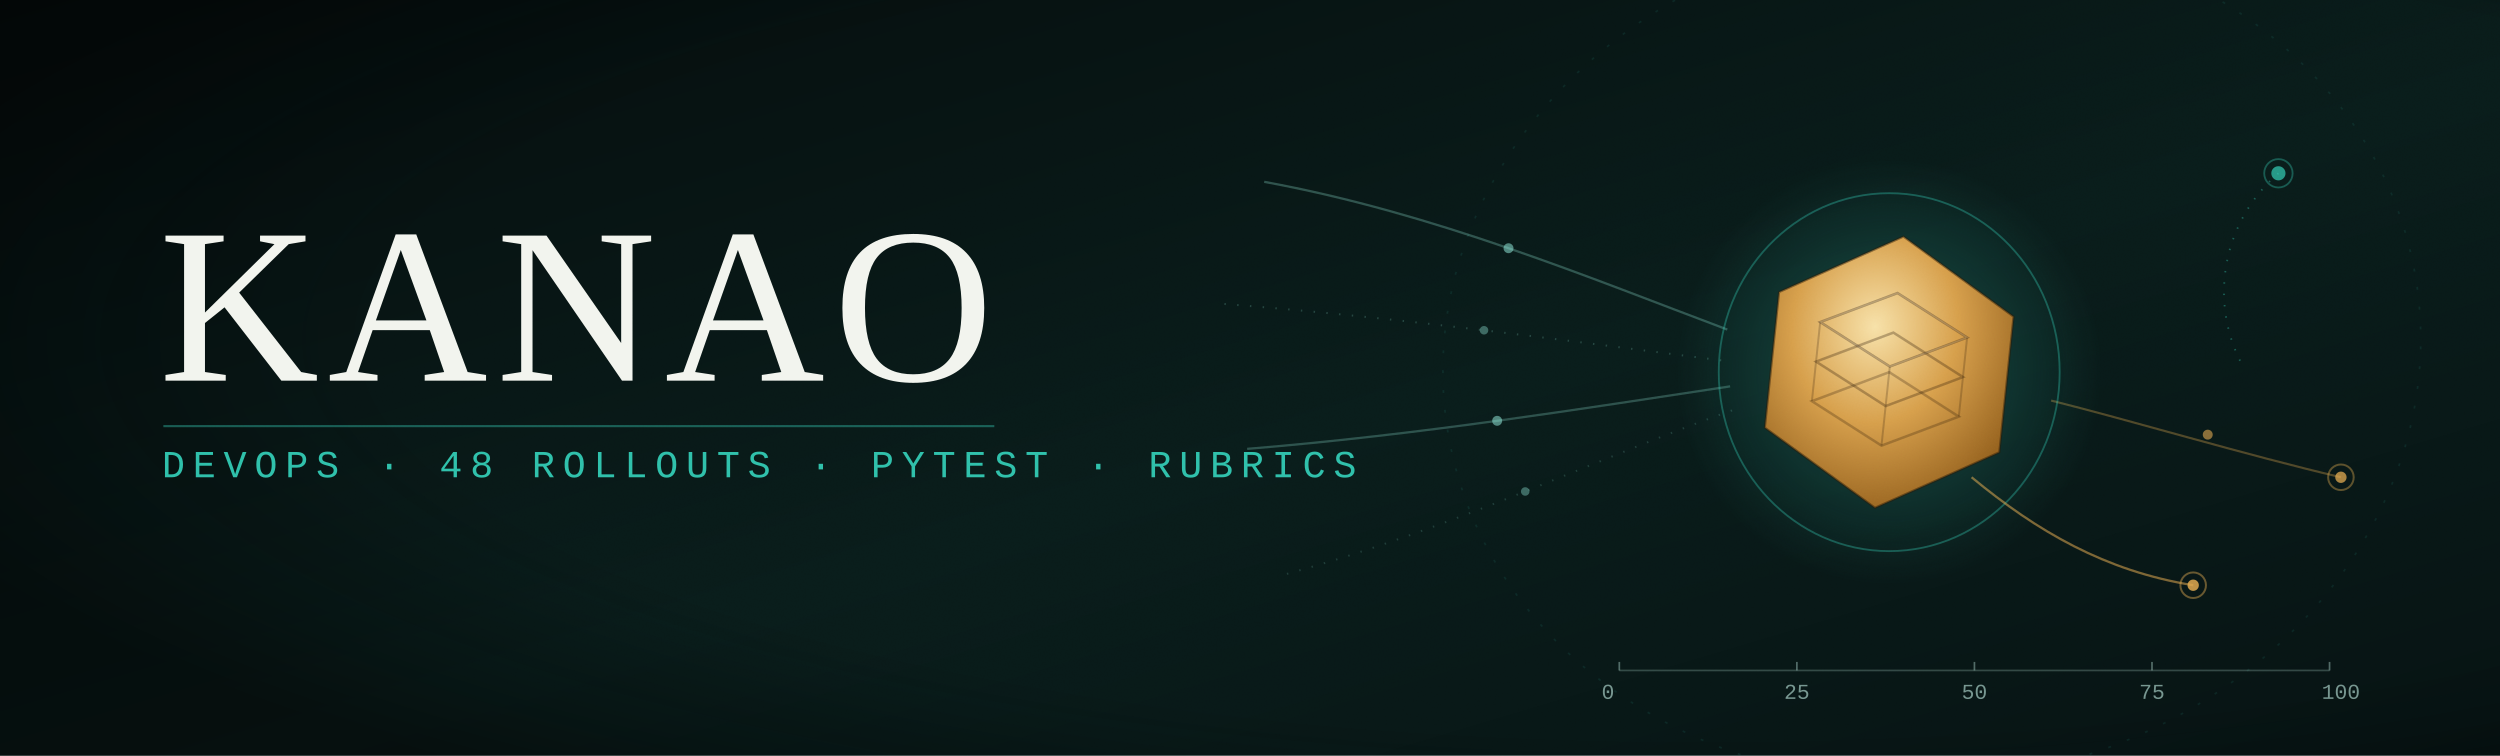
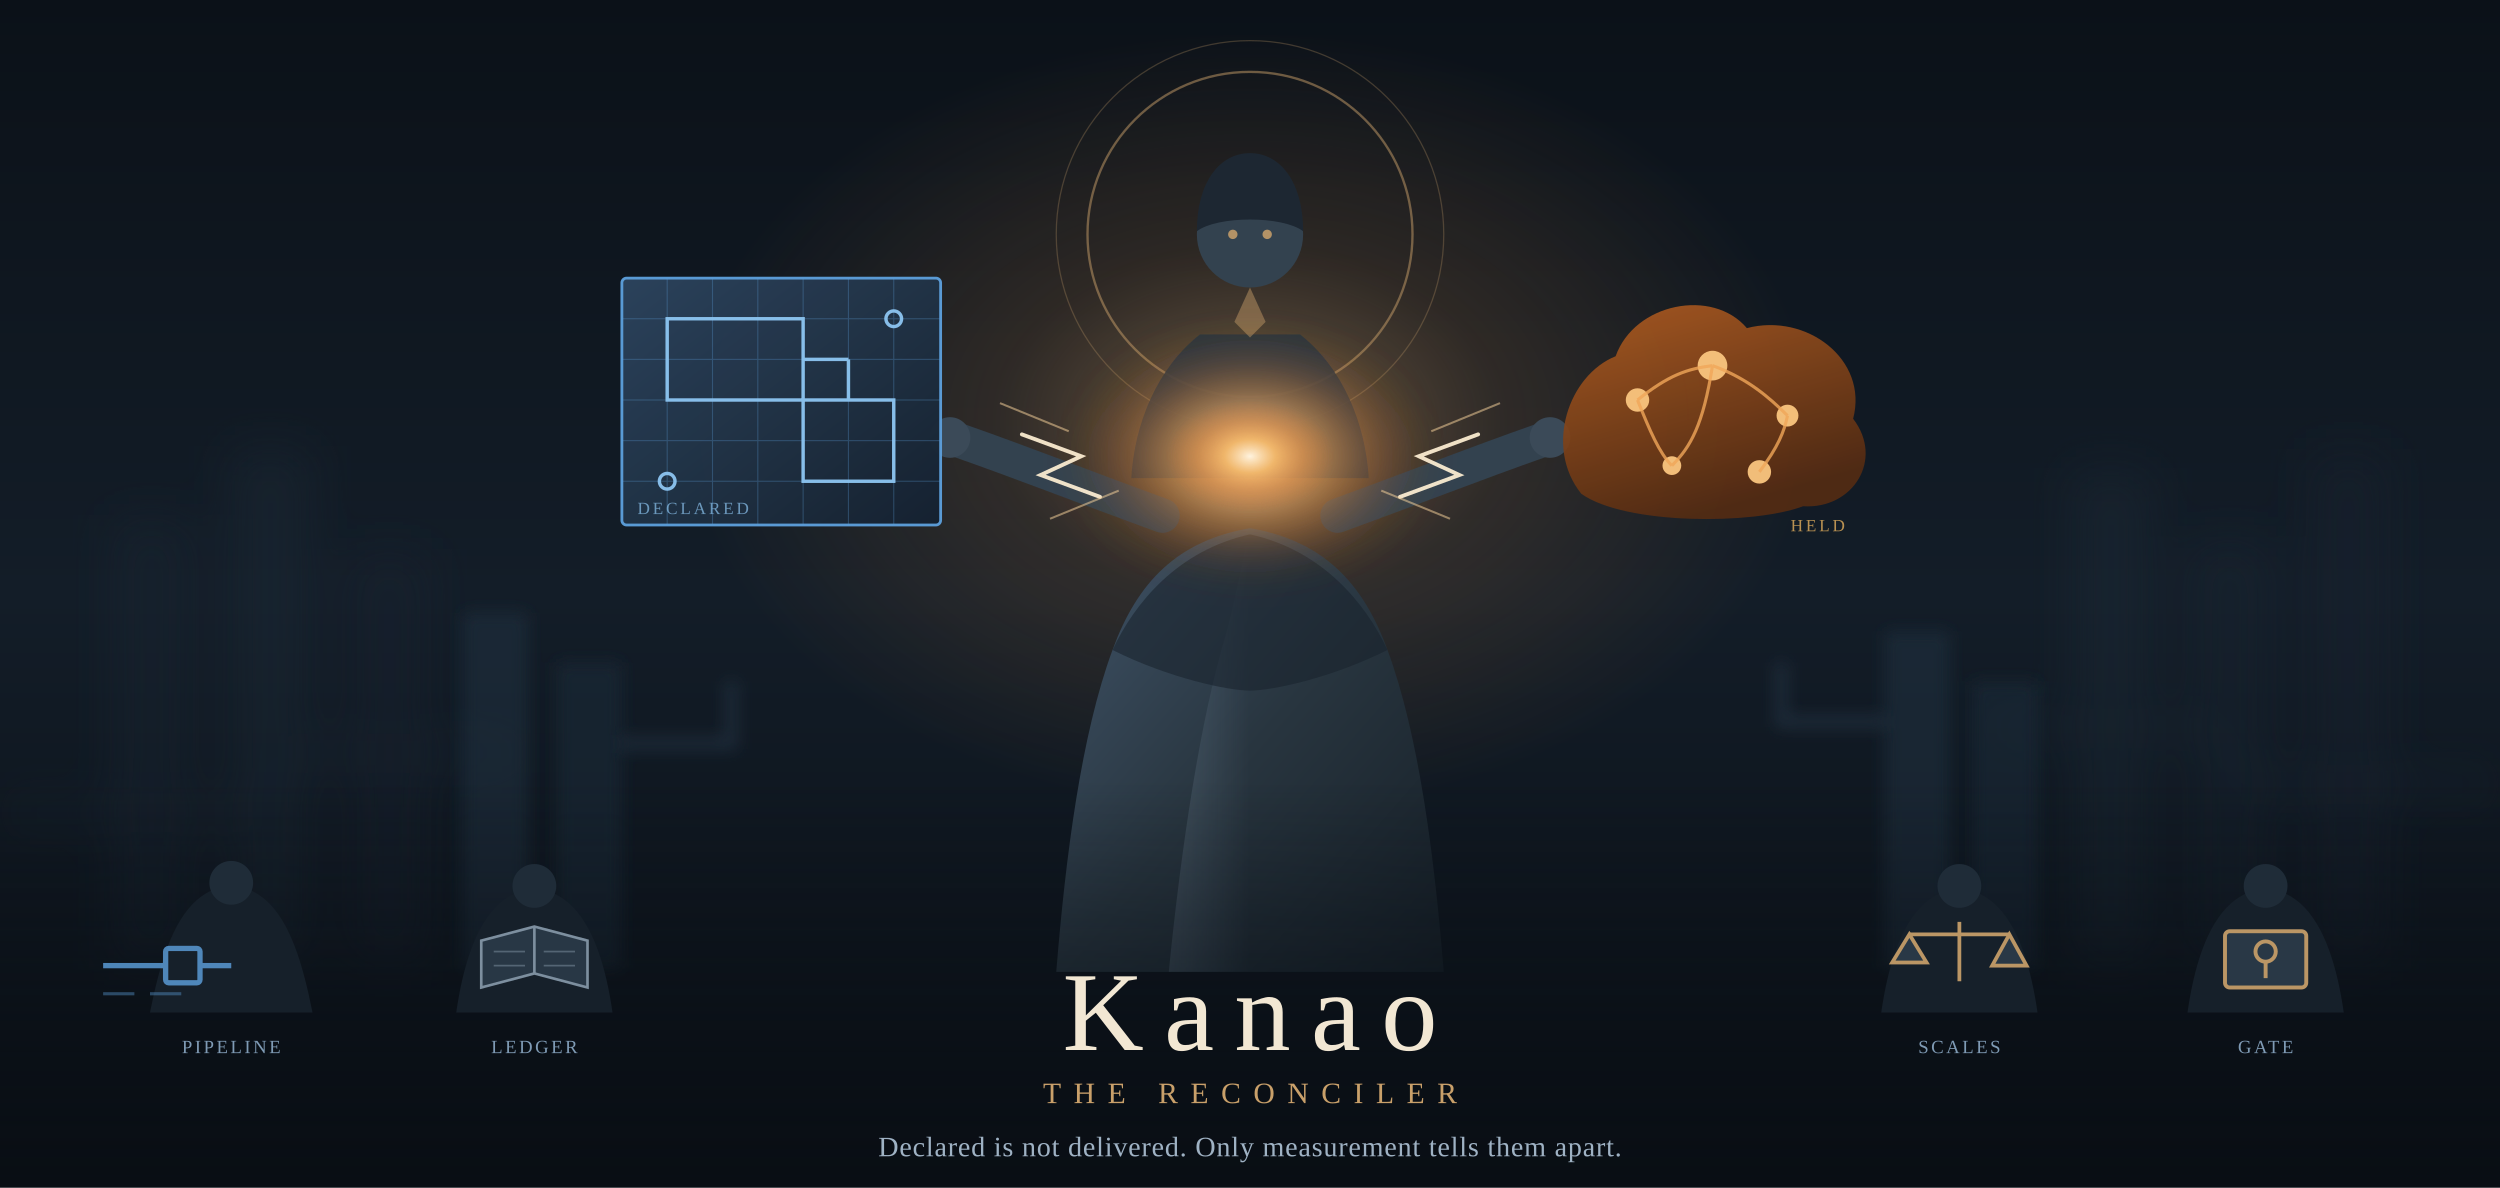
- <svg xmlns="http://www.w3.org/2000/svg" width="1760" height="532" viewBox="0 0 1760 532" role="img" aria-label="KANAO: hand-authored DevOps estates, recorded trajectories, scored by pytest and rubrics">
+ <svg xmlns="http://www.w3.org/2000/svg" viewBox="0 0 1600 760" width="1600" height="760" role="img" aria-label="Kanao, The Reconciler">
  <defs>
-     <linearGradient id="bg" x1="0%" y1="0%" x2="100%" y2="100%">
-       <stop offset="0%" stop-color="#050c0c" />
-       <stop offset="55%" stop-color="#0a1e1c" />
-       <stop offset="100%" stop-color="#071313" />
+     <linearGradient id="ground" x1="0" y1="0" x2="0" y2="1">
+       <stop offset="0" stop-color="#0b1118" />
+       <stop offset="0.5" stop-color="#131d28" />
+       <stop offset="1" stop-color="#090e14" />
    </linearGradient>
-     <radialGradient id="vignette" cx="68%" cy="45%" r="75%">
-       <stop offset="0%" stop-color="#0d2624" stop-opacity="0" />
-       <stop offset="70%" stop-color="#020707" stop-opacity="0" />
-       <stop offset="100%" stop-color="#010404" stop-opacity="0.55" />
+     <radialGradient id="aureole" cx="0.5" cy="0.5" r="0.5">
+       <stop offset="0" stop-color="#f3c98a" stop-opacity="0.40" />
+       <stop offset="0.45" stop-color="#d98a3f" stop-opacity="0.15" />
+       <stop offset="1" stop-color="#d98a3f" stop-opacity="0" />
    </radialGradient>
-     <radialGradient id="seal" cx="42%" cy="34%" r="78%">
-       <stop offset="0%" stop-color="#f7e2ab" />
-       <stop offset="45%" stop-color="#d8a24e" />
-       <stop offset="100%" stop-color="#8a5715" />
+     <radialGradient id="driftcore" cx="0.5" cy="0.5" r="0.5">
+       <stop offset="0" stop-color="#fff4e0" stop-opacity="0.98" />
+       <stop offset="0.3" stop-color="#f6b866" stop-opacity="0.82" />
+       <stop offset="0.64" stop-color="#dd7f33" stop-opacity="0.38" />
+       <stop offset="1" stop-color="#c25f22" stop-opacity="0" />
    </radialGradient>
-     <radialGradient id="sealGlow" cx="50%" cy="50%" r="50%">
-       <stop offset="0%" stop-color="#35d0ba" stop-opacity="0.32" />
-       <stop offset="100%" stop-color="#35d0ba" stop-opacity="0" />
-     </radialGradient>
-     <filter id="grain" x="0%" y="0%" width="100%" height="100%">
-       <feTurbulence type="fractalNoise" baseFrequency="0.85" numOctaves="2" stitchTiles="stitch" />
-       <feColorMatrix values="0 0 0 0 0  0 0 0 0 0  0 0 0 0 0  0 0 0 0.65 0" />
+     <linearGradient id="robe" x1="0" y1="0" x2="1" y2="1">
+       <stop offset="0" stop-color="#41556a" />
+       <stop offset="0.5" stop-color="#28353f" />
+       <stop offset="1" stop-color="#151e26" />
+     </linearGradient>
+     <linearGradient id="robelit" x1="0" y1="0" x2="1" y2="0">
+       <stop offset="0" stop-color="#8aa0b6" stop-opacity="0.5" />
+       <stop offset="1" stop-color="#8aa0b6" stop-opacity="0" />
+     </linearGradient>
+     <linearGradient id="coolplate" x1="0" y1="0" x2="1" y2="1">
+       <stop offset="0" stop-color="#2c435c" />
+       <stop offset="1" stop-color="#152130" />
+     </linearGradient>
+     <linearGradient id="warmmass" x1="0" y1="0" x2="0.4" y2="1">
+       <stop offset="0" stop-color="#b05c20" />
+       <stop offset="1" stop-color="#542b12" />
+     </linearGradient>
+     <linearGradient id="floorfade" x1="0" y1="0" x2="0" y2="1">
+       <stop offset="0" stop-color="#0b1118" stop-opacity="0" />
+       <stop offset="1" stop-color="#090e14" stop-opacity="0.95" />
+     </linearGradient>
+     <filter id="soft" x="-40%" y="-40%" width="180%" height="180%">
+       <feGaussianBlur stdDeviation="15" />
    </filter>
-     <clipPath id="frame">
-       <rect x="0" y="0" width="1760" height="532" />
-     </clipPath>
+     <filter id="hazy" x="-40%" y="-40%" width="180%" height="180%">
+       <feGaussianBlur stdDeviation="5" />
+     </filter>
+     <filter id="bloom" x="-70%" y="-70%" width="240%" height="240%">
+       <feGaussianBlur stdDeviation="15" />
+     </filter>
  </defs>
-   <g clip-path="url(#frame)">
-     <rect x="0" y="0" width="1760" height="532" fill="url(#bg)" />
-     <rect x="0" y="0" width="1760" height="532" fill="url(#vignette)" />
-     <ellipse cx="1360" cy="250" rx="345" ry="300" fill="none" stroke="#35d0ba" stroke-opacity="0.10" stroke-dasharray="2 12" stroke-width="1.2" transform="rotate(-8 1360 250)" />
-     <g fill="none">
-       <path d="M 1604 122 A 110 110 0 0 0 1578 256" stroke="#35d0ba" stroke-opacity="0.38" stroke-dasharray="1 7" stroke-width="1.3" />
-       <circle cx="1604" cy="122" r="5" fill="#35d0ba" fill-opacity="0.7" />
-       <circle cx="1604" cy="122" r="10" fill="none" stroke="#35d0ba" stroke-opacity="0.35" stroke-width="1.3" />
+   <rect width="1600" height="760" fill="url(#ground)" />
+   <g opacity="0.26" filter="url(#soft)">
+     <rect x="70" y="330" width="54" height="290" fill="#1d2b39" />
+     <rect x="146" y="286" width="54" height="334" fill="#223141" />
+     <rect x="222" y="352" width="54" height="268" fill="#1a2734" />
+     <rect x="1324" y="300" width="54" height="320" fill="#223141" />
+     <rect x="1400" y="344" width="54" height="276" fill="#1d2b39" />
+     <rect x="1476" y="288" width="54" height="332" fill="#1a2734" />
+     <path d="M0 520 L150 520 L192 482 L330 482" stroke="#26384a" stroke-width="10" fill="none" />
+     <path d="M1600 502 L1450 502 L1408 466 L1276 466" stroke="#26384a" stroke-width="10" fill="none" />
+   </g>
+   <g opacity="0.46" filter="url(#hazy)">
+     <rect x="296" y="392" width="42" height="228" fill="#243544" />
+     <rect x="356" y="424" width="42" height="196" fill="#1f2f3d" />
+     <rect x="1206" y="404" width="42" height="216" fill="#243544" />
+     <rect x="1262" y="436" width="42" height="184" fill="#1f2f3d" />
+     <path d="M398 476 L468 476 L468 436" stroke="#2d4257" stroke-width="7" fill="none" />
+     <path d="M1206 462 L1140 462 L1140 424" stroke="#2d4257" stroke-width="7" fill="none" />
+   </g>
+   <ellipse cx="800" cy="270" rx="360" ry="250" fill="url(#aureole)" />
+   <g opacity="0.5">
+     <circle cx="800" cy="150" r="104" fill="none" stroke="#c9a06a" stroke-width="1.5" />
+     <circle cx="800" cy="150" r="124" fill="none" stroke="#c9a06a" stroke-width="0.8" opacity="0.55" />
+   </g>
+   <g>
+     <path d="M800 622 L676 622 C682 548 692 470 712 416 C728 372 754 346 800 338 C846 346 872 372 888 416 C908 470 918 548 924 622 Z" fill="url(#robe)" />
+     <path d="M800 622 L748 622 C756 542 768 462 784 408 C790 386 795 360 800 338 Z" fill="url(#robelit)" opacity="0.45" />
+     <path d="M712 416 C748 434 786 442 800 442 C814 442 852 434 888 416 C874 386 846 352 800 342 C754 352 726 386 712 416 Z" fill="#19232d" opacity="0.6" />
+     <path d="M768 214 C740 236 726 272 724 306 L876 306 C874 272 860 236 832 214 Z" fill="#26333f" opacity="0.9" />
+     <circle cx="800" cy="150" r="34" fill="#33424f" />
+     <path d="M766 148 C766 116 781 98 800 98 C819 98 834 116 834 148 C821 138 779 138 766 148 Z" fill="#1d2732" />
+     <circle cx="789" cy="150" r="3" fill="#c9a06a" opacity="0.85" />
+     <circle cx="811" cy="150" r="3" fill="#c9a06a" opacity="0.85" />
+     <path d="M800 184 L790 206 L800 216 L810 206 Z" fill="#c9a06a" opacity="0.45" />
+   </g>
+   <g>
+     <path d="M744 330 C700 314 654 296 614 282" stroke="#33424f" stroke-width="22" stroke-linecap="round" fill="none" />
+     <path d="M856 330 C900 314 946 296 986 282" stroke="#33424f" stroke-width="22" stroke-linecap="round" fill="none" />
+     <circle cx="608" cy="280" r="13" fill="#3b4a58" />
+     <circle cx="992" cy="280" r="13" fill="#3b4a58" />
+   </g>
+   <g transform="translate(398 178)">
+     <rect x="0" y="0" width="204" height="158" rx="3" fill="url(#coolplate)" stroke="#5b9dd9" stroke-width="1.8" opacity="0.97" />
+     <g stroke="#5b9dd9" stroke-width="0.7" opacity="0.3">
+       <path d="M0 26 H204 M0 52 H204 M0 78 H204 M0 104 H204 M0 130 H204" />
+       <path d="M29 0 V158 M58 0 V158 M87 0 V158 M116 0 V158 M145 0 V158 M174 0 V158" />
    </g>
-     <g fill="none">
-       <path d="M 890 128 C 1010 150 1120 196 1216 232" stroke="#8fe3d4" stroke-opacity="0.30" stroke-width="1.6" />
-       <path d="M 862 214 C 990 224 1104 240 1214 254" stroke="#8fe3d4" stroke-opacity="0.22" stroke-width="1.4" stroke-dasharray="1 8" />
-       <path d="M 878 316 C 1000 306 1112 288 1218 272" stroke="#8fe3d4" stroke-opacity="0.28" stroke-width="1.6" />
-       <path d="M 906 404 C 1024 372 1130 320 1222 288" stroke="#8fe3d4" stroke-opacity="0.18" stroke-width="1.4" stroke-dasharray="1 8" />
-       <path d="M 1648 336 C 1580 320 1500 296 1444 282" stroke="#e2ac52" stroke-opacity="0.34" stroke-width="1.5" />
-       <circle cx="1062" cy="174.75" r="3.5" fill="#8fe3d4" fill-opacity="0.55" />
-       <circle cx="1044.75" cy="232.5" r="3" fill="#8fe3d4" fill-opacity="0.4" />
-       <circle cx="1054" cy="296.25" r="3.5" fill="#8fe3d4" fill-opacity="0.55" />
-       <circle cx="1073.75" cy="346" r="3" fill="#8fe3d4" fill-opacity="0.4" />
-       <circle cx="1554.25" cy="306" r="3.5" fill="#e2ac52" fill-opacity="0.6" />
-       <circle cx="1648" cy="336" r="4" fill="#e2ac52" fill-opacity="0.75" />
-       <circle cx="1648" cy="336" r="9" fill="none" stroke="#e2ac52" stroke-opacity="0.4" stroke-width="1.4" />
+     <g stroke="#8cc4f0" stroke-width="2.2" fill="none" opacity="0.95">
+       <rect x="29" y="26" width="87" height="52" />
+       <rect x="116" y="78" width="58" height="52" />
+       <path d="M116 52 H145 M145 52 V78" />
+       <circle cx="29" cy="130" r="5" />
+       <circle cx="174" cy="26" r="5" />
    </g>
-     <g transform="translate(1330,262)">
-       <circle cx="0" cy="0" r="150" fill="url(#sealGlow)" />
-       <ellipse cx="0" cy="0" rx="120" ry="126" fill="none" stroke="#35d0ba" stroke-opacity="0.35" stroke-width="1.3" />
-       <g transform="rotate(6)">
-         <polygon points="0,-96 83,-48 83,48 0,96 -83,48 -83,-48" fill="url(#seal)" stroke="#2c1a06" stroke-opacity="0.45" stroke-width="1.6" />
-         <path d="M -52,-30 L 0,-56 L 52,-30 L 0,-4 Z" fill="none" stroke="#2c1a06" stroke-opacity="0.34" stroke-width="1.8" />
-         <path d="M -52,-2 L 0,-28 L 52,-2 L 0,24 Z" fill="none" stroke="#2c1a06" stroke-opacity="0.30" stroke-width="1.8" />
-         <path d="M -52,26 L 0,0 L 52,26 L 0,52 Z" fill="none" stroke="#2c1a06" stroke-opacity="0.26" stroke-width="1.8" />
-         <path d="M -52,-30 L -52,26 M 52,-30 L 52,26 M 0,-4 L 0,52" stroke="#2c1a06" stroke-opacity="0.22" stroke-width="1.4" />
-         <path d="M -52,-30 L 0,-56 L 52,-30 L 0,-4 Z" fill="none" stroke="#fdf3df" stroke-opacity="0.16" stroke-width="1" />
-       </g>
-       <path d="M 58,74 C 104,112 152,140 214,150" fill="none" stroke="#e2ac52" stroke-opacity="0.55" stroke-width="1.6" />
-       <circle cx="214" cy="150" r="4" fill="#e2ac52" fill-opacity="0.85" />
-       <circle cx="214" cy="150" r="9" fill="none" stroke="#e2ac52" stroke-opacity="0.45" stroke-width="1.4" />
+     <text x="10" y="151" font-family="Georgia, 'Times New Roman', serif" font-size="11" fill="#8cc4f0" opacity="0.7" letter-spacing="1.8">DECLARED</text>
+   </g>
+   <g transform="translate(996 178)">
+     <path d="M16 138 C-8 108 8 62 38 50 C50 16 100 6 122 32 C160 22 200 52 190 90 C210 116 190 148 158 146 C126 158 44 158 16 138 Z" fill="url(#warmmass)" opacity="0.92" />
+     <g fill="#f9c47e" opacity="0.95">
+       <circle cx="52" cy="78" r="7.5" />
+       <circle cx="100" cy="56" r="9.5" />
+       <circle cx="148" cy="88" r="7" />
+       <circle cx="74" cy="120" r="6" />
+       <circle cx="130" cy="124" r="7.5" />
    </g>
-     <g font-family="Georgia, 'Iowan Old Style', 'Times New Roman', ui-serif, serif">
-       <text x="112" y="268" font-size="156" letter-spacing="6" fill="#f2f4ee">KANAO</text>
+     <g stroke="#f0a659" stroke-width="2" fill="none" opacity="0.8">
+       <path d="M52 78 C72 62 84 58 100 56" />
+       <path d="M100 56 C122 64 136 76 148 88" />
+       <path d="M74 120 C86 108 94 94 100 56" />
+       <path d="M130 124 C142 108 146 98 148 88" />
+       <path d="M52 78 C60 98 66 112 74 120" />
    </g>
-     <line x1="115" y1="300" x2="700" y2="300" stroke="#35d0ba" stroke-opacity="0.4" stroke-width="1.5" />
-     <text x="114" y="336" font-family="'JetBrains Mono','SF Mono','Berkeley Mono',ui-monospace,'Courier New',monospace" font-size="27" letter-spacing="5.5" fill="#35d0ba" fill-opacity="0.92">DEVOPS · 48 ROLLOUTS · PYTEST · RUBRICS</text>
-     <g transform="translate(1140,472)" font-family="'JetBrains Mono','SF Mono','Berkeley Mono',ui-monospace,'Courier New',monospace" font-size="15" fill="#9fc4bc" fill-opacity="0.75">
-       <line x1="0" y1="0" x2="500" y2="0" stroke="#9fc4bc" stroke-opacity="0.3" stroke-width="1.2" />
-       <line x1="0" y1="-6" x2="0" y2="0" stroke="#9fc4bc" stroke-opacity="0.5" stroke-width="1.2" />
-       <line x1="125" y1="-6" x2="125" y2="0" stroke="#9fc4bc" stroke-opacity="0.5" stroke-width="1.2" />
-       <line x1="250" y1="-6" x2="250" y2="0" stroke="#9fc4bc" stroke-opacity="0.5" stroke-width="1.2" />
-       <line x1="375" y1="-6" x2="375" y2="0" stroke="#9fc4bc" stroke-opacity="0.5" stroke-width="1.2" />
-       <line x1="500" y1="-6" x2="500" y2="0" stroke="#9fc4bc" stroke-opacity="0.5" stroke-width="1.2" />
-       <text x="-8" y="20" text-anchor="middle">0</text>
-       <text x="125" y="20" text-anchor="middle">25</text>
-       <text x="250" y="20" text-anchor="middle">50</text>
-       <text x="375" y="20" text-anchor="middle">75</text>
-       <text x="508" y="20" text-anchor="middle">100</text>
+     <text x="150" y="162" font-family="Georgia, 'Times New Roman', serif" font-size="11" fill="#f0b860" opacity="0.75" letter-spacing="1.8">HELD</text>
+   </g>
+   <g>
+     <ellipse cx="800" cy="292" rx="112" ry="74" fill="url(#driftcore)" filter="url(#bloom)" />
+     <ellipse cx="800" cy="292" rx="54" ry="36" fill="url(#driftcore)" />
+     <g stroke="#fff0d4" stroke-width="2.5" fill="none" opacity="0.92" stroke-linecap="round">
+       <path d="M654 278 L692 292 L666 304 L704 318" />
+       <path d="M946 278 L908 292 L934 304 L896 318" />
    </g>
-     <rect x="0" y="0" width="1760" height="532" filter="url(#grain)" opacity="0.05" style="mix-blend-mode:overlay" />
+     <g stroke="#ffd9a0" stroke-width="1.3" fill="none" opacity="0.5">
+       <path d="M640 258 L684 276" />
+       <path d="M960 258 L916 276" />
+       <path d="M672 332 L716 314" />
+       <path d="M928 332 L884 314" />
+     </g>
+   </g>
+   <rect x="0" y="500" width="1600" height="260" fill="url(#floorfade)" />
+   <g transform="translate(96 548)">
+     <path d="M0 100 C6 70 14 42 30 28 C44 16 60 16 74 28 C90 42 98 70 104 100 Z" fill="#16202a" />
+     <circle cx="52" cy="17" r="14" fill="#1f2c38" />
+     <g stroke="#5b9dd9" stroke-width="3.4" fill="none" opacity="0.82">
+       <path d="M-30 70 H10" />
+       <rect x="10" y="59" width="22" height="22" rx="2" />
+       <path d="M32 70 H52" />
+     </g>
+     <g stroke="#5b9dd9" stroke-width="2" fill="none" opacity="0.4">
+       <path d="M-30 88 H-10 M0 88 H20" />
+     </g>
+     <text x="52" y="126" text-anchor="middle" font-family="Georgia, 'Times New Roman', serif" font-size="12" fill="#7f9bb5" letter-spacing="1.6">PIPELINE</text>
+   </g>
+   <g transform="translate(292 548)">
+     <path d="M0 100 C4 72 12 44 28 30 C42 18 58 18 72 30 C88 44 96 72 100 100 Z" fill="#16202a" />
+     <circle cx="50" cy="19" r="14" fill="#1f2c38" />
+     <g fill="#2a3a49" stroke="#8a9dae" stroke-width="1.7" opacity="0.88">
+       <path d="M16 54 L50 45 L84 54 L84 84 L50 75 L16 84 Z" />
+       <path d="M50 45 V75" />
+     </g>
+     <g stroke="#8a9dae" stroke-width="1.1" opacity="0.45">
+       <path d="M24 61 H44 M24 70 H44 M56 61 H76 M56 70 H76" />
+     </g>
+     <text x="50" y="126" text-anchor="middle" font-family="Georgia, 'Times New Roman', serif" font-size="12" fill="#7f9bb5" letter-spacing="1.6">LEDGER</text>
+   </g>
+   <g transform="translate(1204 548)">
+     <path d="M0 100 C4 72 12 44 28 30 C42 18 58 18 72 30 C88 44 96 72 100 100 Z" fill="#16202a" />
+     <circle cx="50" cy="19" r="14" fill="#1f2c38" />
+     <g stroke="#c9a06a" stroke-width="2.4" fill="none" opacity="0.92">
+       <path d="M50 42 V80" />
+       <path d="M18 50 H82" />
+       <path d="M18 50 L7 68 H29 Z" fill="#2a3a49" />
+       <path d="M82 50 L71 70 H93 Z" fill="#2a3a49" />
+     </g>
+     <text x="50" y="126" text-anchor="middle" font-family="Georgia, 'Times New Roman', serif" font-size="12" fill="#7f9bb5" letter-spacing="1.6">SCALES</text>
+   </g>
+   <g transform="translate(1400 548)">
+     <path d="M0 100 C4 72 12 44 28 30 C42 18 58 18 72 30 C88 44 96 72 100 100 Z" fill="#16202a" />
+     <circle cx="50" cy="19" r="14" fill="#1f2c38" />
+     <g stroke="#c9a06a" stroke-width="2.5" fill="none" opacity="0.92">
+       <rect x="24" y="48" width="52" height="36" rx="3" fill="#2a3a49" />
+       <circle cx="50" cy="61" r="6.5" />
+       <path d="M50 67.5 V78" />
+     </g>
+     <text x="50" y="126" text-anchor="middle" font-family="Georgia, 'Times New Roman', serif" font-size="12" fill="#7f9bb5" letter-spacing="1.6">GATE</text>
+   </g>
+   <g text-anchor="middle">
+     <text x="800" y="672" font-family="Georgia, 'Times New Roman', serif" font-size="72" fill="#f2e7d3" letter-spacing="13">Kanao</text>
+     <text x="800" y="706" font-family="Georgia, 'Times New Roman', serif" font-size="19" fill="#c9a06a" letter-spacing="8">THE RECONCILER</text>
+     <text x="800" y="740" font-family="Georgia, 'Times New Roman', serif" font-size="18" fill="#9fb2c4" letter-spacing="0.5">Declared is not delivered. Only measurement tells them apart.</text>
  </g>
</svg>
